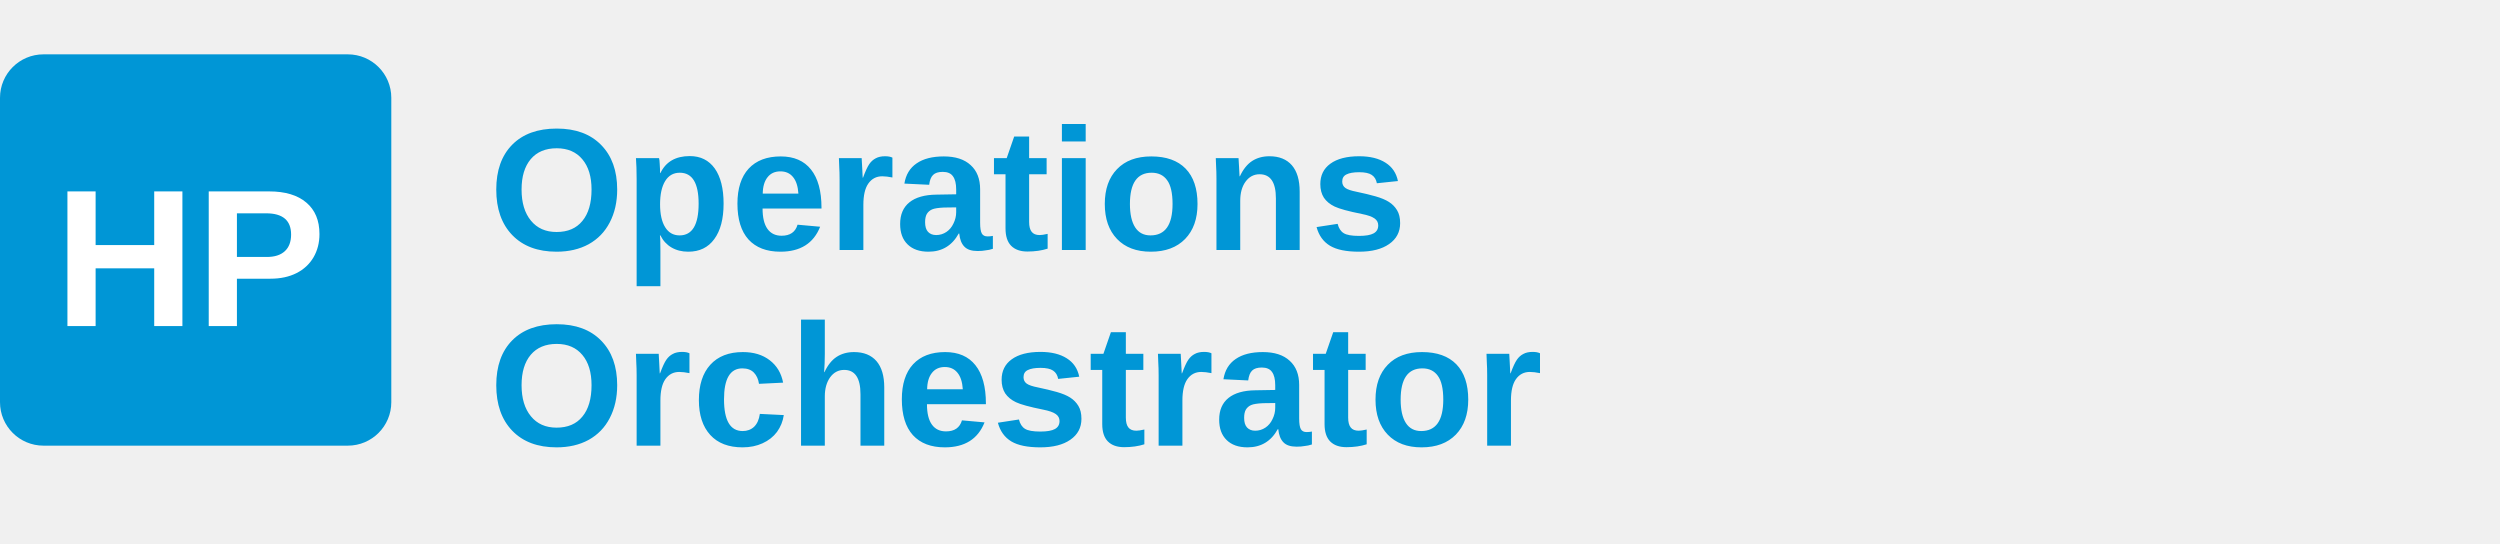
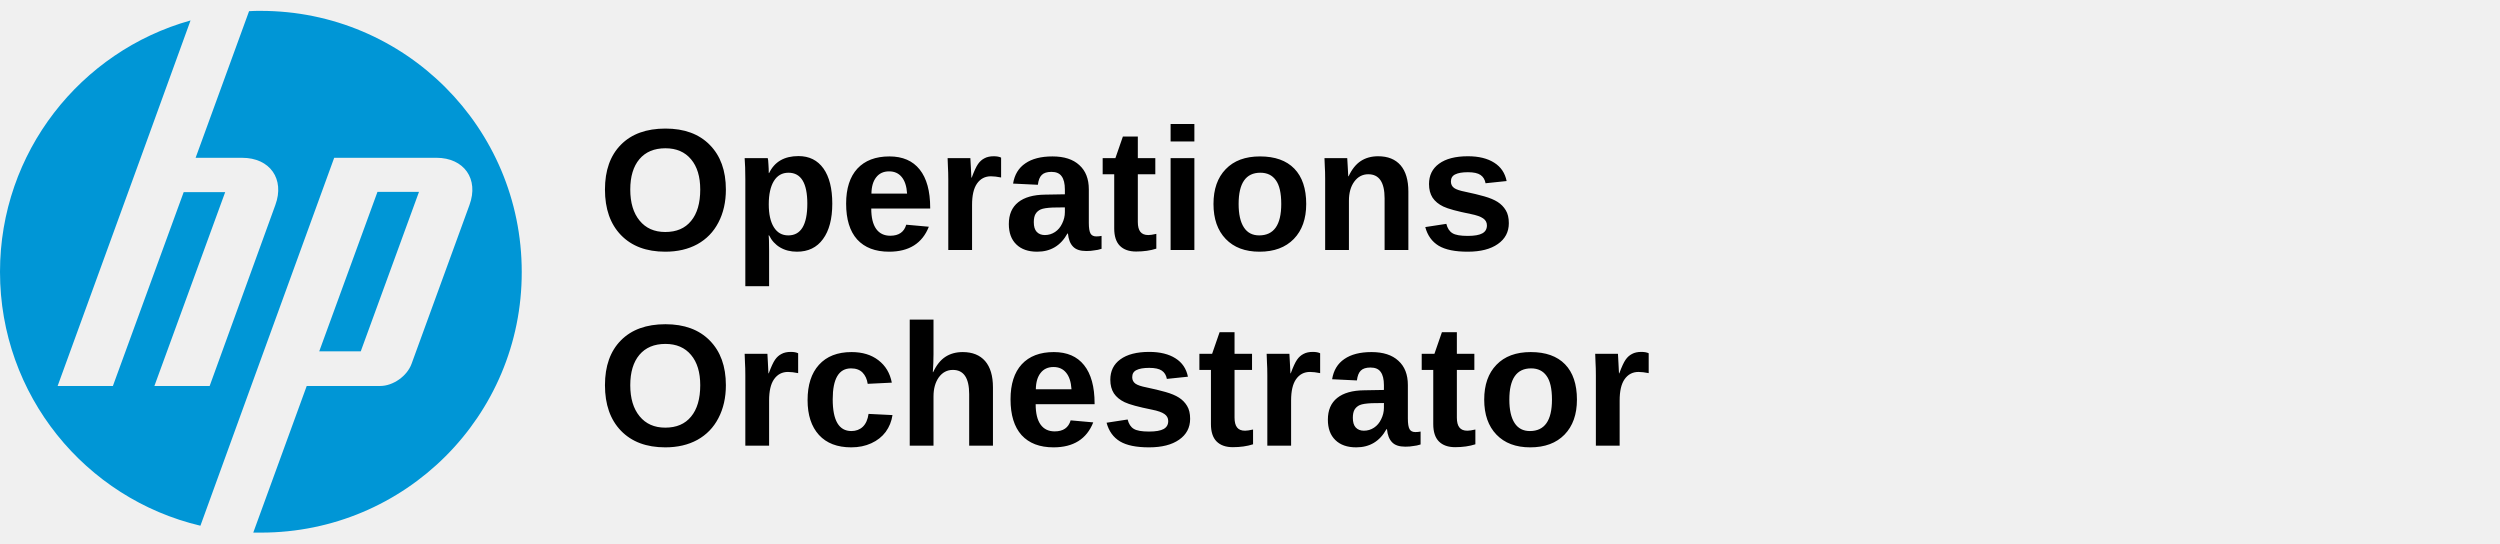
<svg xmlns="http://www.w3.org/2000/svg" width="230" height="50" viewBox="0 0 230 50" fill="none">
-   <rect x="0" y="5" width="36" height="36" rx="4" fill="#0096D6" />
-   <text x="5" y="30" font-family="-apple-system, BlinkMacSystemFont, 'Segoe UI', Arial, sans-serif" font-size="18" font-weight="800" fill="white">HP</text>
-   <text x="45" y="23" font-family="-apple-system, BlinkMacSystemFont, 'Segoe UI', Arial, sans-serif" font-size="16" font-weight="700" fill="#0096D6">Operations</text>
-   <text x="45" y="41" font-family="-apple-system, BlinkMacSystemFont, 'Segoe UI', Arial, sans-serif" font-size="16" font-weight="700" fill="#0096D6">Orchestrator</text>
+   <g transform="translate(0 1) scale(2)">
+     <path d="M12.007 24h-.357l2.459-6.745h3.38c.591 0 1.236-.453 1.442-1.017l2.665-7.309c.44-1.195-.247-2.171-1.525-2.171h-4.698l-3.929 10.798-2.225 6.127C3.929 22.434 0 17.681 0 12.007 0 6.498 3.709 1.855 8.765.44L6.471 6.759 2.651 17.255h2.542L8.449 8.339h1.909l-3.256 8.916H9.644l3.022-8.325c.44-1.195-.247-2.171-1.525-2.171h-2.143l2.459-6.745C11.636 0 11.815 0 11.993 0 18.628 0 24 5.372 24 12.007c.014 6.622-5.358 11.993-11.993 11.993zM19.274 8.325h-1.91l-2.679 7.336h1.91l2.679-7.336z" fill="#0096D6" />
+   </g>
+   <text x="55" y="23" font-family="-apple-system, BlinkMacSystemFont, 'Segoe UI', Arial, sans-serif" font-size="16" font-weight="700" fill="currentColor">Operations</text>
+   <text x="55" y="41" font-family="-apple-system, BlinkMacSystemFont, 'Segoe UI', Arial, sans-serif" font-size="16" font-weight="700" fill="currentColor">Orchestrator</text>
</svg>
